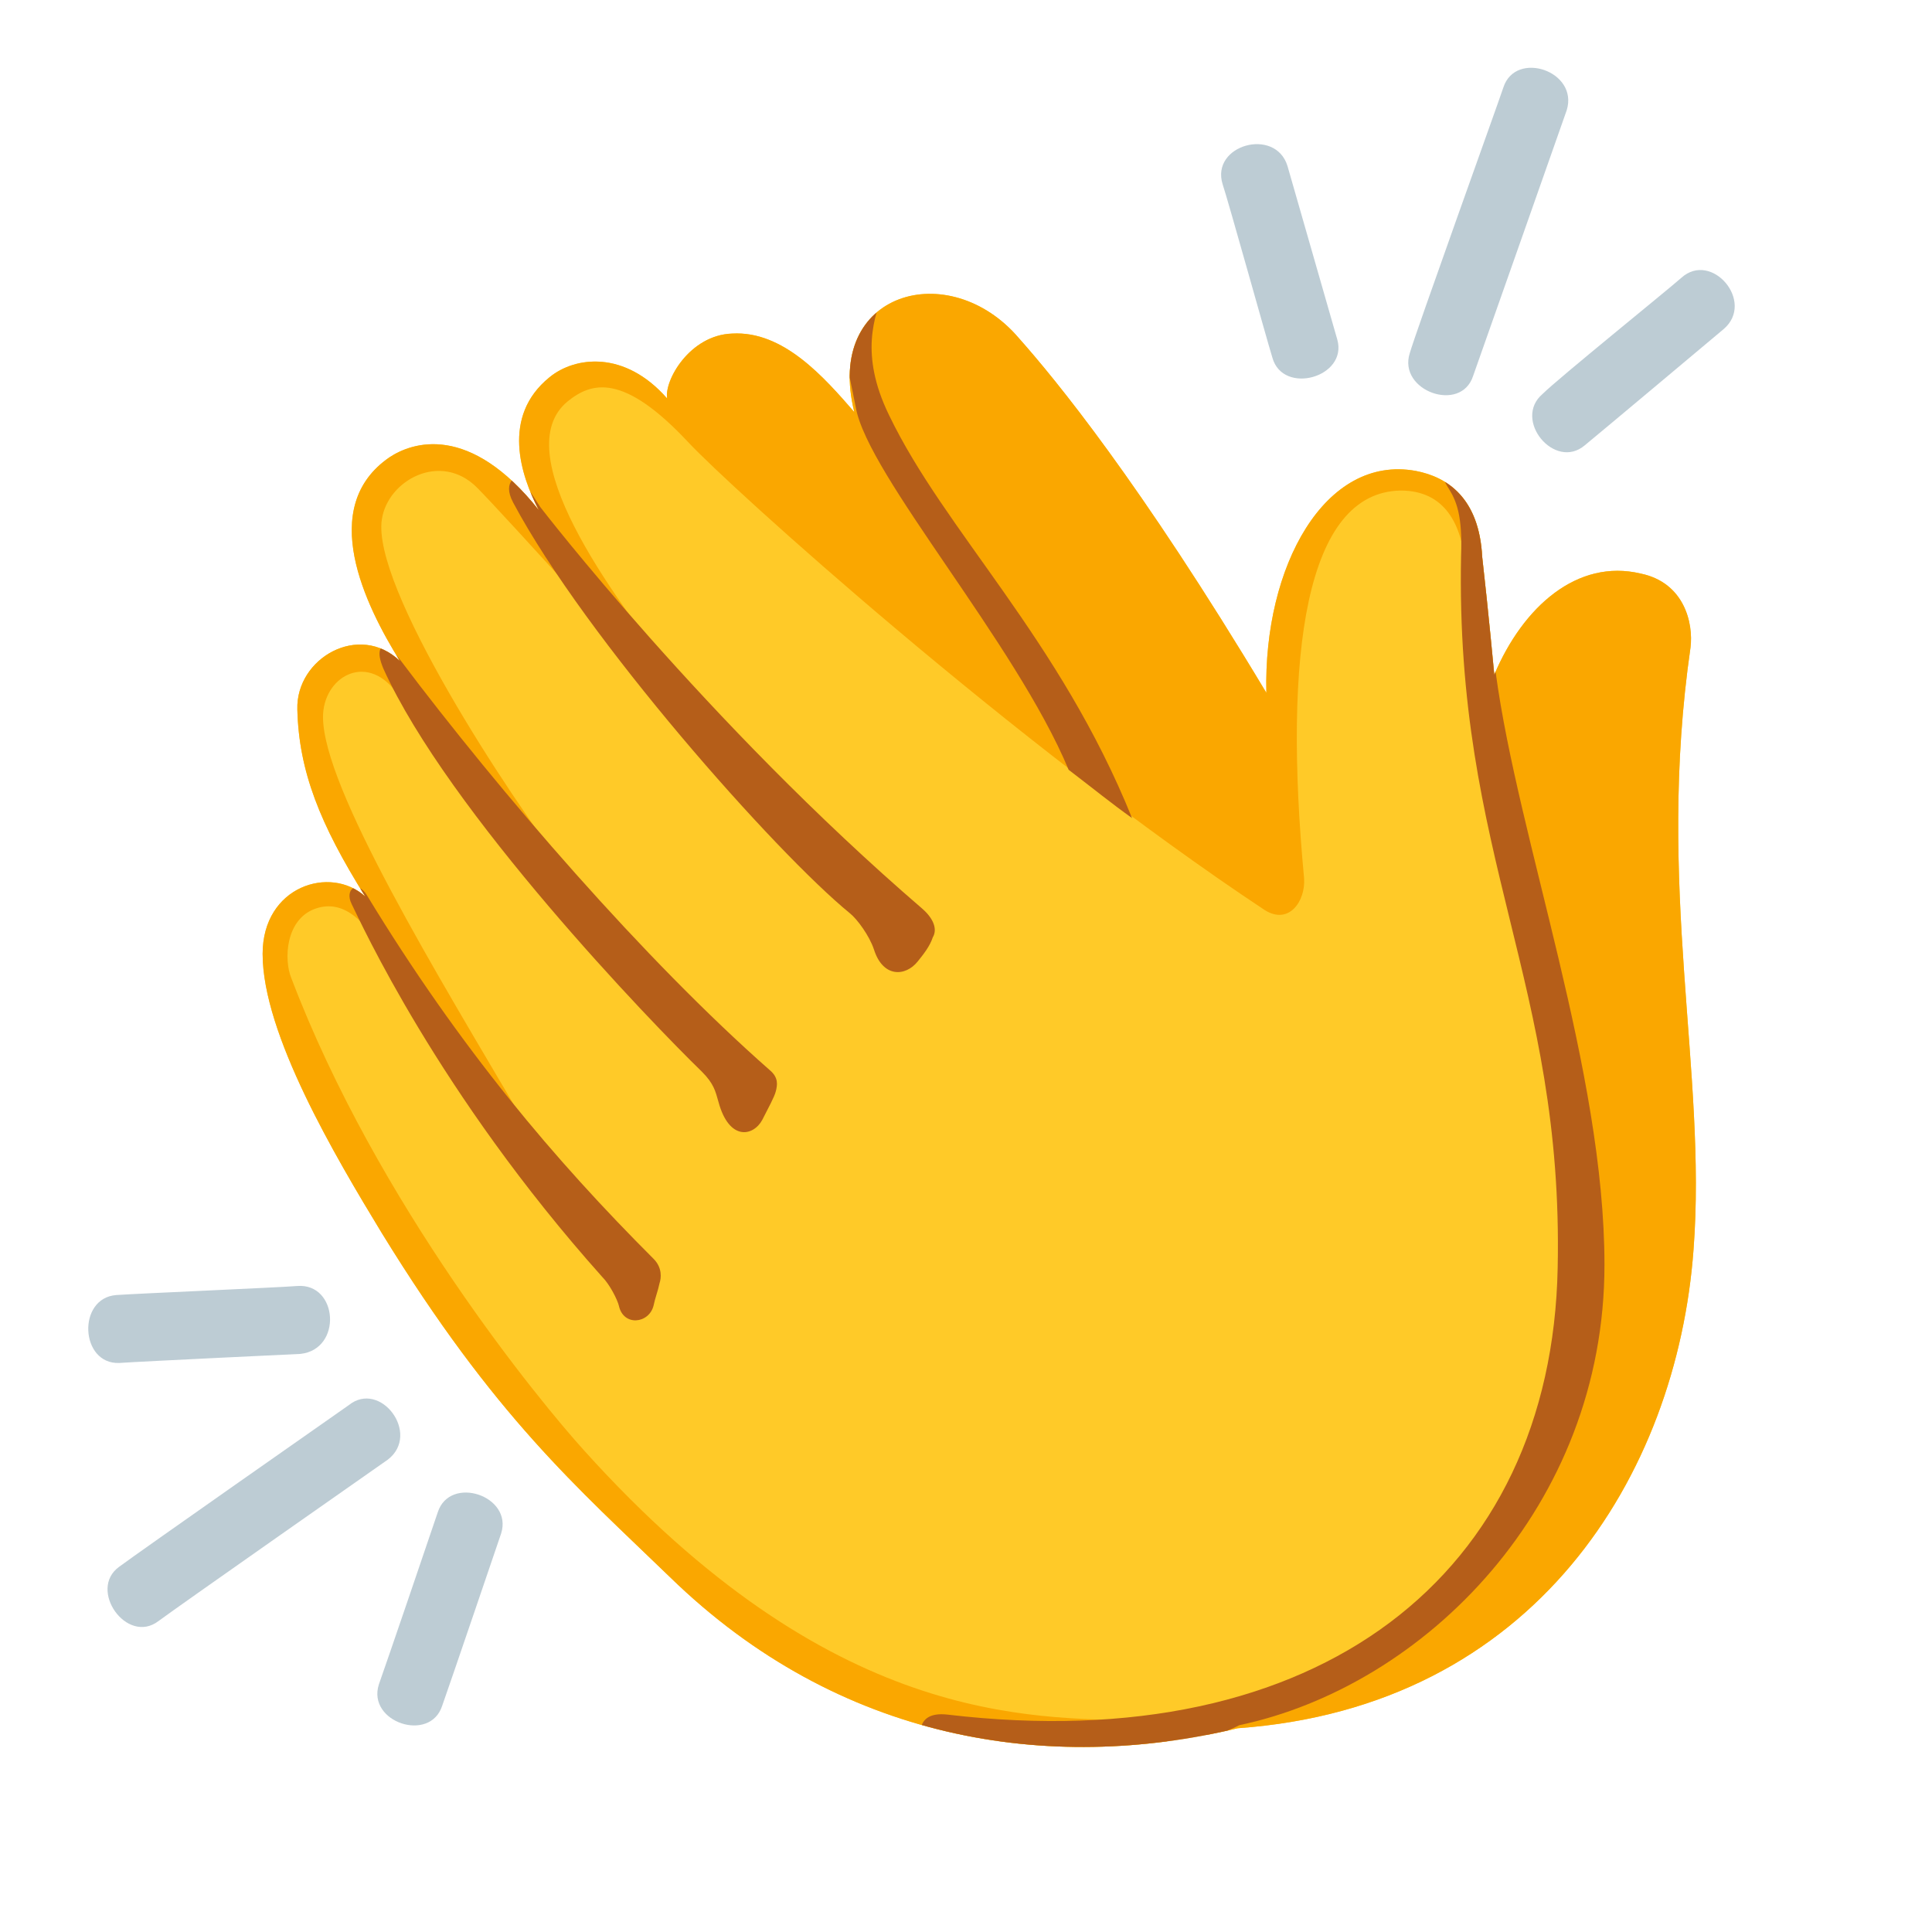
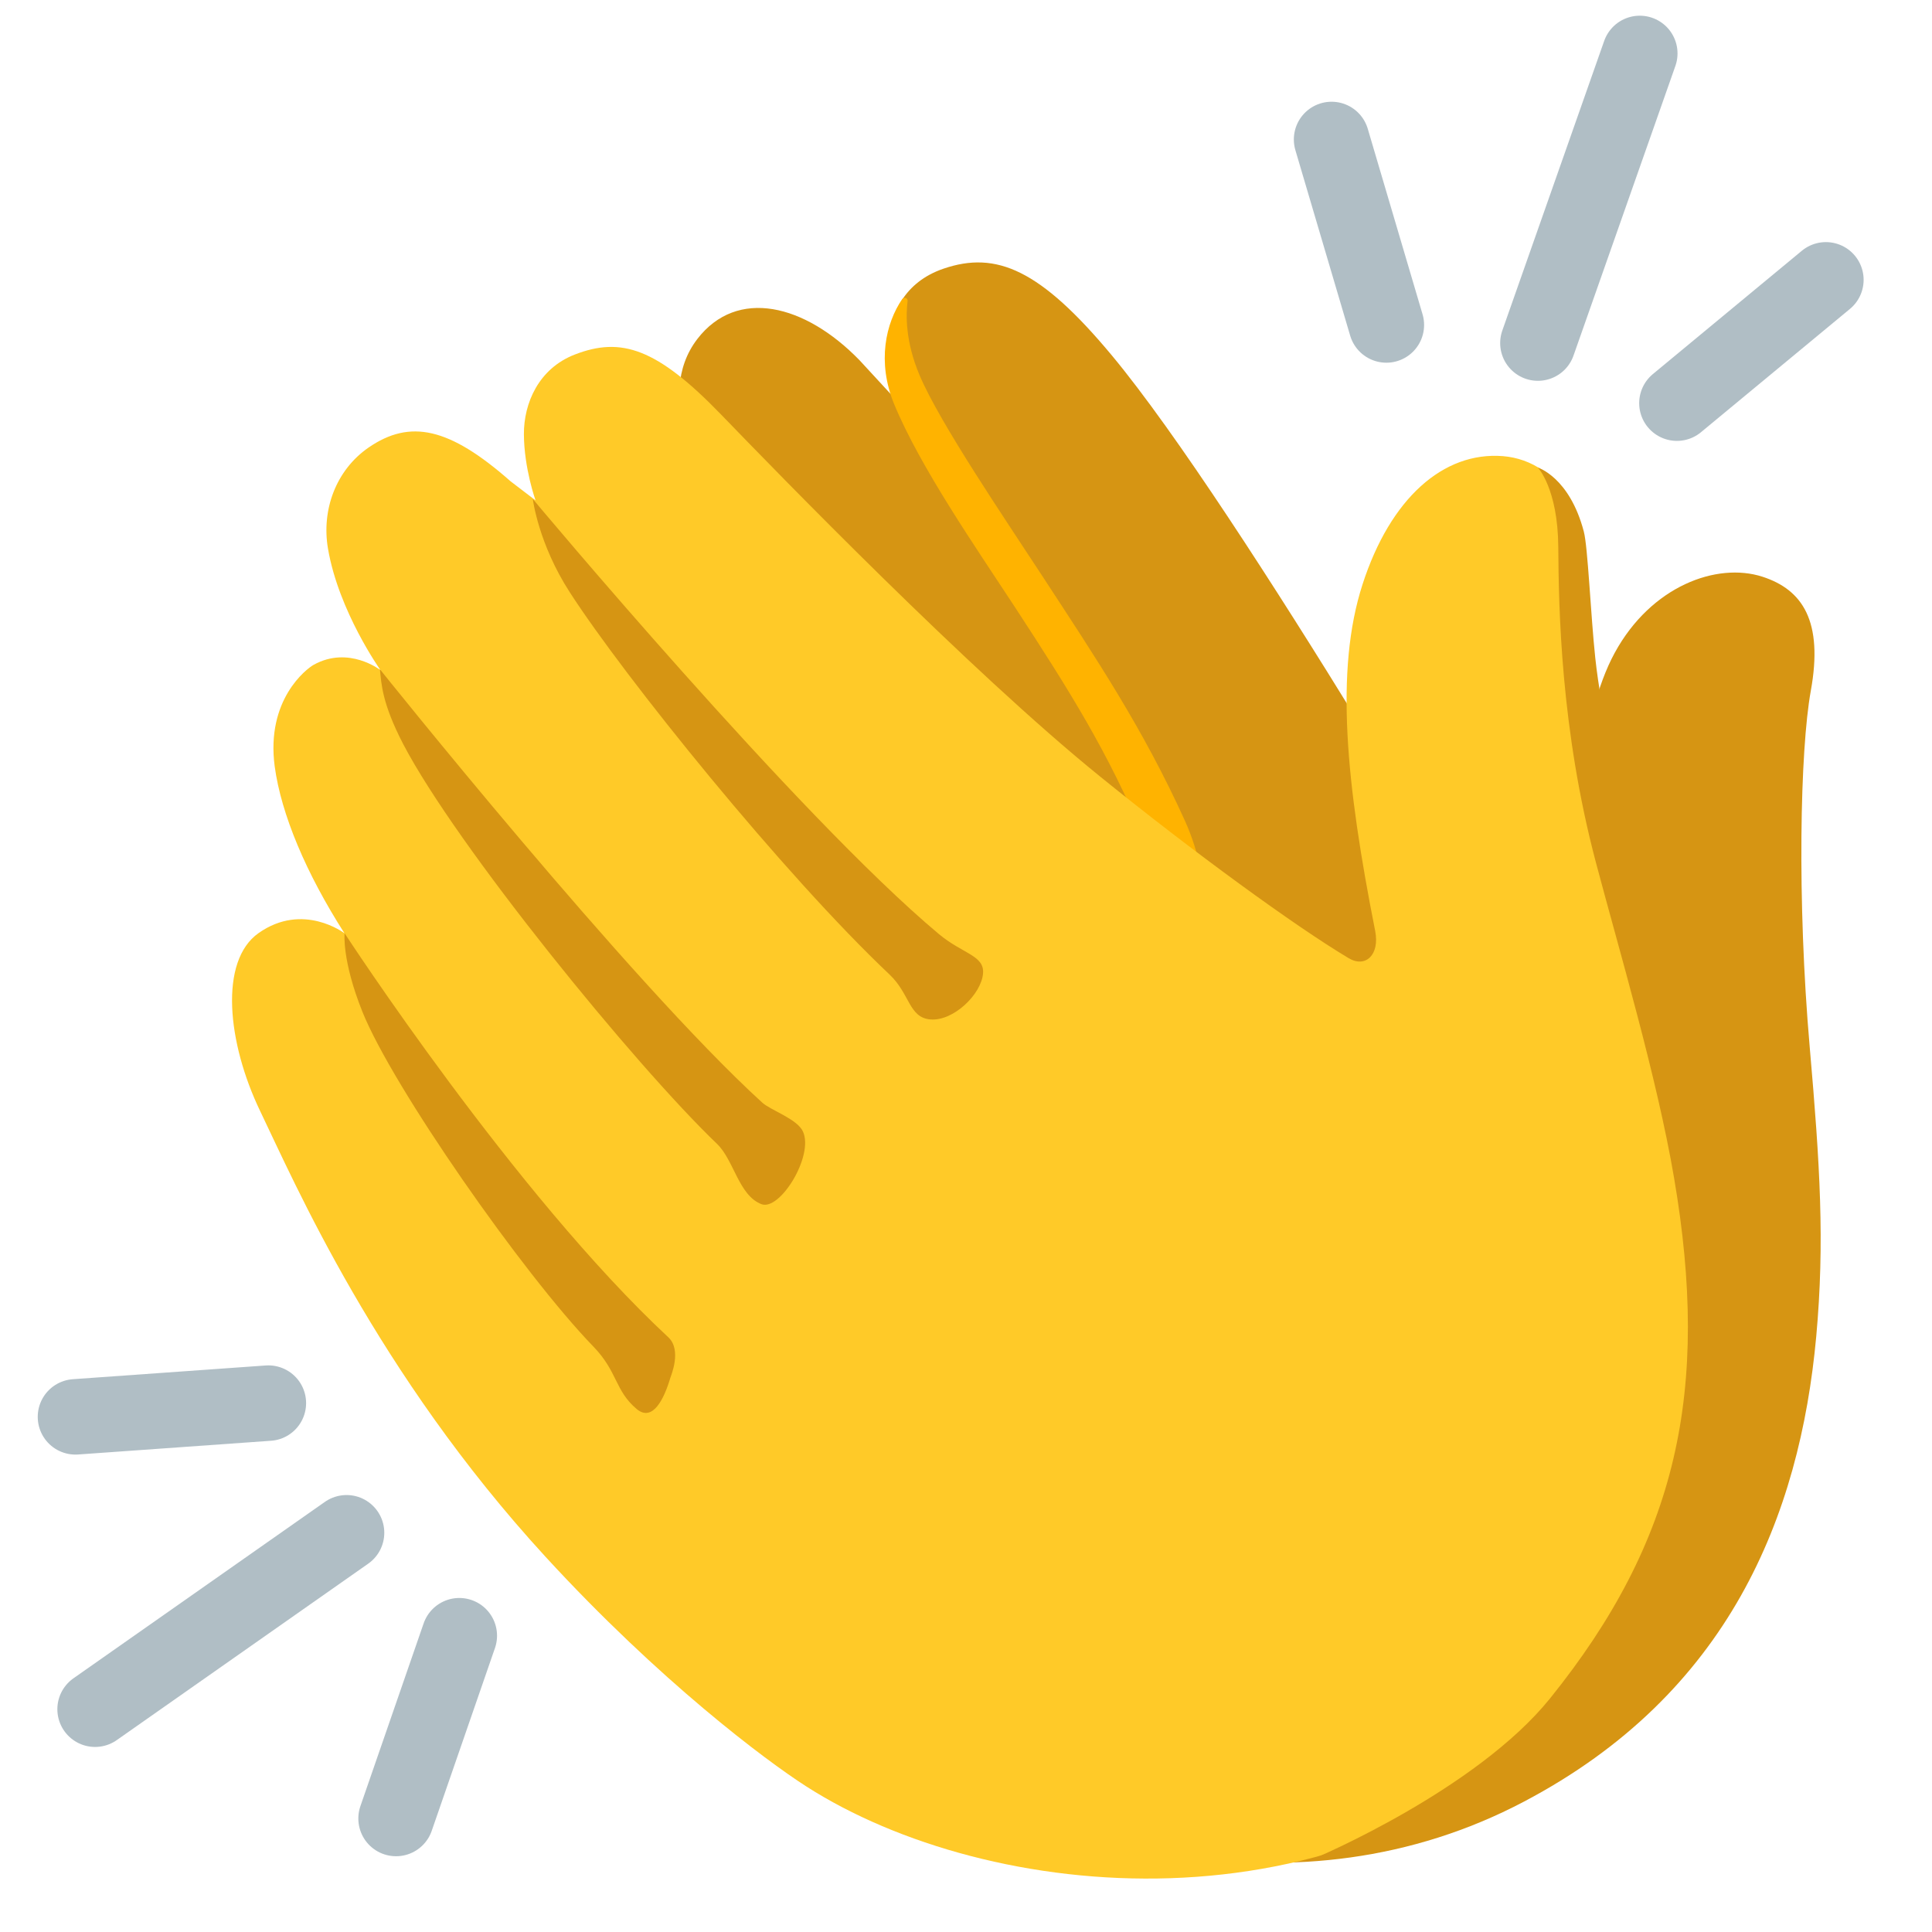
- <svg xmlns="http://www.w3.org/2000/svg" xmlns:xlink="http://www.w3.org/1999/xlink" version="1.1" id="Layer_2_00000108999991116568189500000000791962644261327490_" x="0px" y="0px" viewBox="0 0 128 128" style="enable-background:new 0 0 128 128;" xml:space="preserve">
+ <svg xmlns="http://www.w3.org/2000/svg" version="1.1" id="clapping_hands_emoji_x5F_u1f44f" x="0px" y="0px" viewBox="0 0 128 128" style="enable-background:new 0 0 128 128;" xml:space="preserve">
  <g>
-     <path style="fill:#BDCCD4;" d="M19.7,85.2c-1.2,0.1-10.6,0.5-12,0.6c-2.6,0.2-2.4,4.6,0.2,4.5c1.4-0.1,12-0.6,12-0.6   C22.7,89.4,22.4,85,19.7,85.2z" />
-     <path style="fill:#BDCCD4;" d="M29,100.2c-0.4,1.2-3.4,10-3.9,11.4c-0.8,2.5,3.4,3.9,4.2,1.4c0.5-1.4,3.9-11.4,3.9-11.4   C34,99.1,29.8,97.7,29,100.2z" />
-     <path style="fill:#BDCCD4;" d="M111.4,18.4c-0.9,0.8-8.2,6.7-9.2,7.7c-2,1.7,0.8,5.1,2.8,3.4c1.1-0.9,9.2-7.7,9.2-7.7   C116.3,20,113.4,16.6,111.4,18.4z" />
-     <path style="fill:#BDCCD4;" d="M81,12.2c0.4,1.2,2.9,10.2,3.3,11.5c0.7,2.5,5,1.3,4.3-1.2C88.2,21.1,85.3,11,85.3,11   C84.5,8.4,80.2,9.6,81,12.2z" />
-     <path style="fill:#BDCCD4;" d="M23.1,93.1c-1,0.7-14,9.8-15.2,10.7c-2.1,1.5,0.5,5.2,2.6,3.6c1.2-0.9,15.2-10.7,15.2-10.7   C27.9,95,25.2,91.4,23.1,93.1z" />
-     <path style="fill:#BDCCD4;" d="M99.6,5.8C99.2,7,93.8,22,93.4,23.4c-0.8,2.5,3.4,4,4.2,1.5c0.5-1.4,6.2-17.6,6.2-17.6   C104.6,4.7,100.4,3.3,99.6,5.8z" />
+     <path style="fill:#D69513;" d="M48.19,35.19c-1.75-3.15-4.94-8.89-1.99-12.73c2.63-3.42,7.13-2.32,10.75,1.41l2.12,2.3   c0,0-1.79-6.58,3.44-8.37c3.51-1.2,6.42,0.07,11.13,5.72c8.49,10.18,26.5,41.25,26.5,41.25c0.84,1.38,1.67,2.63,2.28,2.42   c0.49-0.17,1.82-5.06,1.82-5.06c-0.1-6.74,0.39-14.57,2.74-18.88c2.41-4.42,6.76-6.02,9.79-5.04c2.65,0.86,4.04,2.94,3.2,7.56   c-0.71,3.92-0.92,13.89-0.07,23.62c0.68,7.81,1,12.89,0.43,19.16c-1.09,11.91-5.8,23.67-19.36,30.81   c-7.49,3.95-15.52,4.74-22.99,3.54C77.97,122.91,48.87,36.41,48.19,35.19z" />
+     <path style="fill:#FFB300;" d="M78.51,54.39c-2.77-6.12-5.93-10.83-9.41-16.16c-2.48-3.8-6.83-10.18-8.18-13.38   c-0.93-2.2-0.91-3.96-0.79-4.9c0.03-0.2-0.23-0.3-0.35-0.14c-1.1,1.59-1.68,4.17-0.55,6.94c1.73,4.2,5.45,9.56,7.97,13.41   c3.68,5.63,6.25,9.73,8.6,15.39l3.84,2.9C79.65,58.46,79.54,56.68,78.51,54.39z" />
  </g>
-   <path style="fill:#FFCA28;" d="M99,44.7c1.9-4.5,5.5-7.7,9.7-6.7c2.9,0.6,3.5,3.3,3.3,4.9c-2.3,15.9,1.1,28.1,0.2,39.9  c-1.1,14.9-10.5,30.3-30.2,31.7c-12.5,3-26.4,0.9-37.6-10c-6.2-6-11.6-10.6-19.1-22.8c-3.1-5.1-7.9-13.2-7.9-18.5  c0-4.5,4.5-5.9,6.8-3.8c-3-4.8-4.4-8.3-4.5-12.4c-0.1-3.4,4.1-5.8,6.8-3.2c-2.3-3.7-5.5-10.2-0.7-13.5c1.5-1,5.3-2.3,9.9,3.5  c-1.2-2.3-2.5-6.2,0.7-8.8c1.7-1.4,5-1.8,7.8,1.4c-0.2-1.2,1.5-4.2,4.3-4.3c3.4-0.2,6.1,2.9,8.1,5.2c-2-8,6.3-10.3,10.9-4.9  c2.4,2.7,8,9.5,16.4,23.5c-0.2-8.4,3.9-15.8,9.9-14.7c2.1,0.4,4.2,1.8,4.4,5.7C98.6,40.4,99,44.7,99,44.7z" />
-   <g>
-     <g>
-       <defs>
-         <path id="SVGID_1_" d="M99,44.7c1.9-4.5,5.5-7.7,9.7-6.7c2.9,0.6,3.5,3.3,3.3,4.9c-2.3,15.9,1.1,28.1,0.2,39.9     c-1.1,14.9-10.5,30.3-30.2,31.7c-12.5,3-26.4,0.9-37.6-10c-6.2-6-11.6-10.6-19.1-22.8c-3.1-5.1-7.9-13.2-7.9-18.5     c0-4.5,4.5-5.9,6.8-3.8c-3-4.8-4.4-8.3-4.5-12.4c-0.1-3.4,4.1-5.8,6.8-3.2c-2.3-3.7-5.5-10.2-0.7-13.5c1.5-1,5.3-2.3,9.9,3.5     c-1.2-2.3-2.5-6.2,0.7-8.8c1.7-1.4,5-1.8,7.8,1.4c-0.2-1.2,1.5-4.2,4.3-4.3c3.4-0.2,6.1,2.9,8.1,5.2c-2-8,6.3-10.3,10.9-4.9     c2.4,2.7,8,9.5,16.4,23.5c-0.2-8.4,3.9-15.8,9.9-14.7c2.1,0.4,4.2,1.8,4.4,5.7C98.6,40.4,99,44.7,99,44.7z" />
-       </defs>
-       <clipPath id="SVGID_00000092456081900846375000000018222297696103403447_">
-         <use xlink:href="#SVGID_1_" style="overflow:visible;" />
-       </clipPath>
-       <path style="clip-path:url(#SVGID_00000092456081900846375000000018222297696103403447_);fill:#FAA700;" d="M75.7,114    c-7.6-0.2-20.6,0.3-37-17.9C35.8,92.9,25,79.8,19.3,64.8c-0.5-1.2-0.4-3.9,1.6-4.6c2-0.7,3.4,1.1,4.5,2.8    c0.8,1.2,5.1,8.3,7.6,11.2c1,1.1,1.5,0.3,1.7,0.1C29,64.6,21.4,52.2,21.4,47.5c0-2.6,2.8-4.3,4.8-1.7c1.6,2,8.7,10.9,9.6,12.1    c0.9,1.1,1.6,0.2,1.9,0c-4.1-5.3-13.1-19.1-12.4-23.5c0.4-2.6,3.9-4.5,6.3-2.1c1.8,1.8,11.7,12.8,11.7,12.8s1,1.1,1.8,0.1    c-4.8-6-11.5-15.3-7.5-18.6c1.6-1.3,3.7-1.9,8,2.7c2.8,3,21.6,20,38.2,31c1.6,1,2.7-0.6,2.6-2.1c-1.4-14.9,0.1-25.6,6.4-25.7    c2.9,0,4.1,2.2,4.3,5.2c0.2,2.9,1.1,11,3.2,19.3c2.1,8.4,5.2,20.1,4.3,28.9s-7.2,19.4-13.1,23c-6,3.6-10.1,4.5-10.8,4.7    s-1.7,2.4,0.8,1.9c2.5-0.4,10.2-1.1,10.2-1.1l11.1-5.9l9.5-11.9l4.1-16.9l-1.3-48.4L88,26.6l-25.6-12l-42.1,11l-7.2,40.2l17.3,30    l21.5,19.9c0,0,22.4,1.6,24,1.4C77.4,117,78.2,114.1,75.7,114z" />
-     </g>
-   </g>
-   <g>
-     <g>
-       <defs>
-         <path id="SVGID_00000031906550842936098950000018266363428331090341_" d="M99,44.7c1.9-4.5,5.5-7.7,9.7-6.7     c2.9,0.6,3.5,3.3,3.3,4.9c-2.3,15.9,1.1,28.1,0.2,39.9c-1.1,14.9-10.5,30.3-30.2,31.7c-12.5,3-26.4,0.9-37.6-10     c-6.2-6-11.6-10.6-19.1-22.8c-3.1-5.1-7.9-13.2-7.9-18.5c0-4.5,4.5-5.9,6.8-3.8c-3-4.8-4.4-8.3-4.5-12.4     c-0.1-3.4,4.1-5.8,6.8-3.2c-2.3-3.7-5.5-10.2-0.7-13.5c1.5-1,5.3-2.3,9.9,3.5c-1.2-2.3-2.5-6.2,0.7-8.8c1.7-1.4,5-1.8,7.8,1.4     c-0.2-1.2,1.5-4.2,4.3-4.3c3.4-0.2,6.1,2.9,8.1,5.2c-2-8,6.3-10.3,10.9-4.9c2.4,2.7,8,9.5,16.4,23.5c-0.2-8.4,3.9-15.8,9.9-14.7     c2.1,0.4,4.2,1.8,4.4,5.7C98.6,40.4,99,44.7,99,44.7z" />
-       </defs>
-       <clipPath id="SVGID_00000082348440416791212370000005697403865470057610_">
-         <use xlink:href="#SVGID_00000031906550842936098950000018266363428331090341_" style="overflow:visible;" />
-       </clipPath>
-       <g style="clip-path:url(#SVGID_00000082348440416791212370000005697403865470057610_);">
-         <path style="fill:#B55E19;" d="M96,30.2c-0.7,0.4-0.7,1.1,0,2.2c0.5,0.8,0.9,1.8,0.8,4.4c-0.4,20,6.8,28.3,6.4,47.2     c-0.4,20.3-15.8,32.5-40.4,29.6c-2.5-0.3-1.7,2-1.7,2s6.5,1.4,8.9,1.2c8.5-0.5,12.1-2.5,12.1-2.5c12.3-2.6,24.2-14.5,24.2-30.5     c0-12.9-5.7-28.1-7.2-39.2c-0.5-3.7,1.1-7.4,1.4-9.3C100.8,32.2,98.5,28.8,96,30.2z" />
-         <path style="fill:#B55E19;" d="M24.3,59.3c-0.6-1-1.5-0.4-1,0.6c0.6,1.2,5.7,12.5,16.6,24.7c0.5,0.5,1,1.5,1.1,1.9     c0.3,1.4,2,1.2,2.3,0c0.1-0.5,0.3-1,0.4-1.5c0.1-0.3,0.2-1-0.4-1.6C36.8,76.9,30.5,69.5,24.3,59.3z" />
-         <path style="fill:#B55E19;" d="M26.5,43.7c-0.3-0.4-0.7-0.8-0.8-1.1c-0.5,0.2-0.8,0.5-0.3,1.7c4.3,9.5,17.8,23.5,21.1,26.7     c0.8,0.8,0.9,1.3,1.1,2c0.7,2.6,2.3,2.3,2.9,1.2c0.4-0.8,0.8-1.5,0.9-1.9s0.2-0.9-0.4-1.4C42.7,63.6,33.2,52.6,26.5,43.7z" />
-         <path style="fill:#B55E19;" d="M35.8,33.6c-0.5-0.8-1.4-2.1-1.4-2.1s-1.2,0.3-0.4,1.8c4.8,9,17.4,23.2,22.3,27.2     c0.5,0.4,1.3,1.5,1.6,2.4c0.6,1.9,2.1,1.8,2.9,0.8c0.4-0.5,0.8-1,1-1.6c0.3-0.5,0.1-1.2-0.7-1.9C46.8,47.9,35.8,33.6,35.8,33.6z" />
-         <path style="fill:#B55E19;" d="M58.5,19.4c-0.5,1.5-1.6,4,0.4,8.1c3.7,7.7,11.3,14.8,16.1,26.7c-1.4-1-2.5-1.9-4.2-3.2     c-3.5-8.4-13.3-19.5-14.1-24c-0.6-3.1-1.4-6.3-1.4-6.3L58.5,19.4z" />
-       </g>
-     </g>
-   </g>
+   <path style="fill:#FFCA28;" d="M53.41,118.35c-2.68-1.72-9.71-6.98-17.26-15.2c-11.2-12.2-16.63-24.8-18.91-29.53  c-2.19-4.55-2.73-9.95-0.11-11.8c2.95-2.08,5.69,0.01,5.69,0.01l0,0c-2.54-3.97-4.19-7.88-4.62-11.05c-0.59-4.42,2.1-6.47,2.59-6.74  c2.32-1.28,4.42,0.36,4.42,0.36l0,0c0,0-2.77-3.89-3.48-8.05c-0.44-2.56,0.52-5.2,2.69-6.7c2.75-1.89,5.35-1.34,9.41,2.24l1.65,1.26  c0,0-0.76-2.13-0.77-4.38c-0.01-2.05,0.97-4.35,3.37-5.28c3.09-1.2,5.45-0.41,9.69,3.97c3.8,3.93,16.43,16.96,25.13,24  c6.13,4.97,12.93,9.92,16.45,12.02c1.12,0.67,2.07-0.22,1.76-1.8c-1.93-9.75-2.68-17.27-0.84-22.96c1.84-5.7,5.35-8.81,9.3-8.5  c1.86,0.15,3.71,1.26,4.51,3.42c0.71,1.94,0.73,5.17,0.82,7.22c0.32,7.93,6.86,30.69,8.2,36.95c2.56,11.88,1.56,24.72-9.43,35.76  C88.94,128.41,65.52,126.11,53.41,118.35z" />
+   <path style="fill:#D69513;" d="M44.41,91.29c-0.41,1.39-1.17,2.95-2.23,2.06c-1.45-1.22-1.25-2.47-2.87-4.14  C34.65,84.4,26,71.99,24.01,67.03c-1.37-3.42-1.18-5.2-1.18-5.2S34.1,79.13,44.28,88.6C45.18,89.44,44.46,91.13,44.41,91.29z" />
+   <path style="fill:#D69513;" d="M50.45,79.78c-1.51-0.58-1.82-2.91-2.94-3.99c-5.49-5.26-17.28-19.76-20.79-26.48  c-1.43-2.75-1.45-4.03-1.55-4.97c0,0,16.52,20.68,25.33,28.71c0.56,0.51,2.32,1.08,2.7,1.92C53.93,76.59,51.67,80.24,50.45,79.78z" />
+   <path style="fill:#D69513;" d="M62.21,61.89C52.83,54.05,35.3,33.06,35.3,33.06s0.36,2.95,2.45,6.18  c3.63,5.63,14.16,18.69,21.19,25.33c1.35,1.28,1.27,2.85,2.7,2.97c1.53,0.13,3.39-1.68,3.49-3.06  C65.22,63.3,63.77,63.19,62.21,61.89z" />
+   <line style="fill:none;stroke:#B0BEC5;stroke-width:5;stroke-linecap:round;stroke-linejoin:round;stroke-miterlimit:10;" x1="5" y1="93.87" x2="17.78" y2="92.96" />
+   <line style="fill:none;stroke:#B0BEC5;stroke-width:5;stroke-linecap:round;stroke-linejoin:round;stroke-miterlimit:10;" x1="30.43" y1="108.37" x2="26.24" y2="120.48" />
+   <line style="fill:none;stroke:#B0BEC5;stroke-width:5;stroke-linecap:round;stroke-linejoin:round;stroke-miterlimit:10;" x1="6.3" y1="113.24" x2="22.96" y2="101.55" />
+   <line style="fill:none;stroke:#B0BEC5;stroke-width:5;stroke-linecap:round;stroke-linejoin:round;stroke-miterlimit:10;" x1="120.97" y1="18.54" x2="111.1" y2="26.71" />
+   <line style="fill:none;stroke:#B0BEC5;stroke-width:5;stroke-linecap:round;stroke-linejoin:round;stroke-miterlimit:10;" x1="91.85" y1="21.53" x2="88.22" y2="9.24" />
+   <line style="fill:none;stroke:#B0BEC5;stroke-width:5;stroke-linecap:round;stroke-linejoin:round;stroke-miterlimit:10;" x1="108.64" y1="3.54" x2="101.89" y2="22.73" />
+   <path style="fill:#D69513;" d="M108.43,57.21c-1.18-4.81-2.36-10.07-2.74-13.63c-0.3-2.81-0.49-7.37-0.76-8.37  c-0.95-3.6-3.04-4.23-3.04-4.23s1.32,1.39,1.35,5.24c0.03,4.08,0.15,12.07,2.49,20.91c1.54,5.82,4.04,14.2,5.18,20.9  c2.41,14.11,0.21,24.04-8.22,34.5c-4.89,6.06-15.46,10.53-15.46,10.53s8.69-0.55,16.28-7.85c10.08-9.7,13.73-22.28,10.49-37.36  C112.9,72.74,108.81,58.77,108.43,57.21z" />
</svg>
